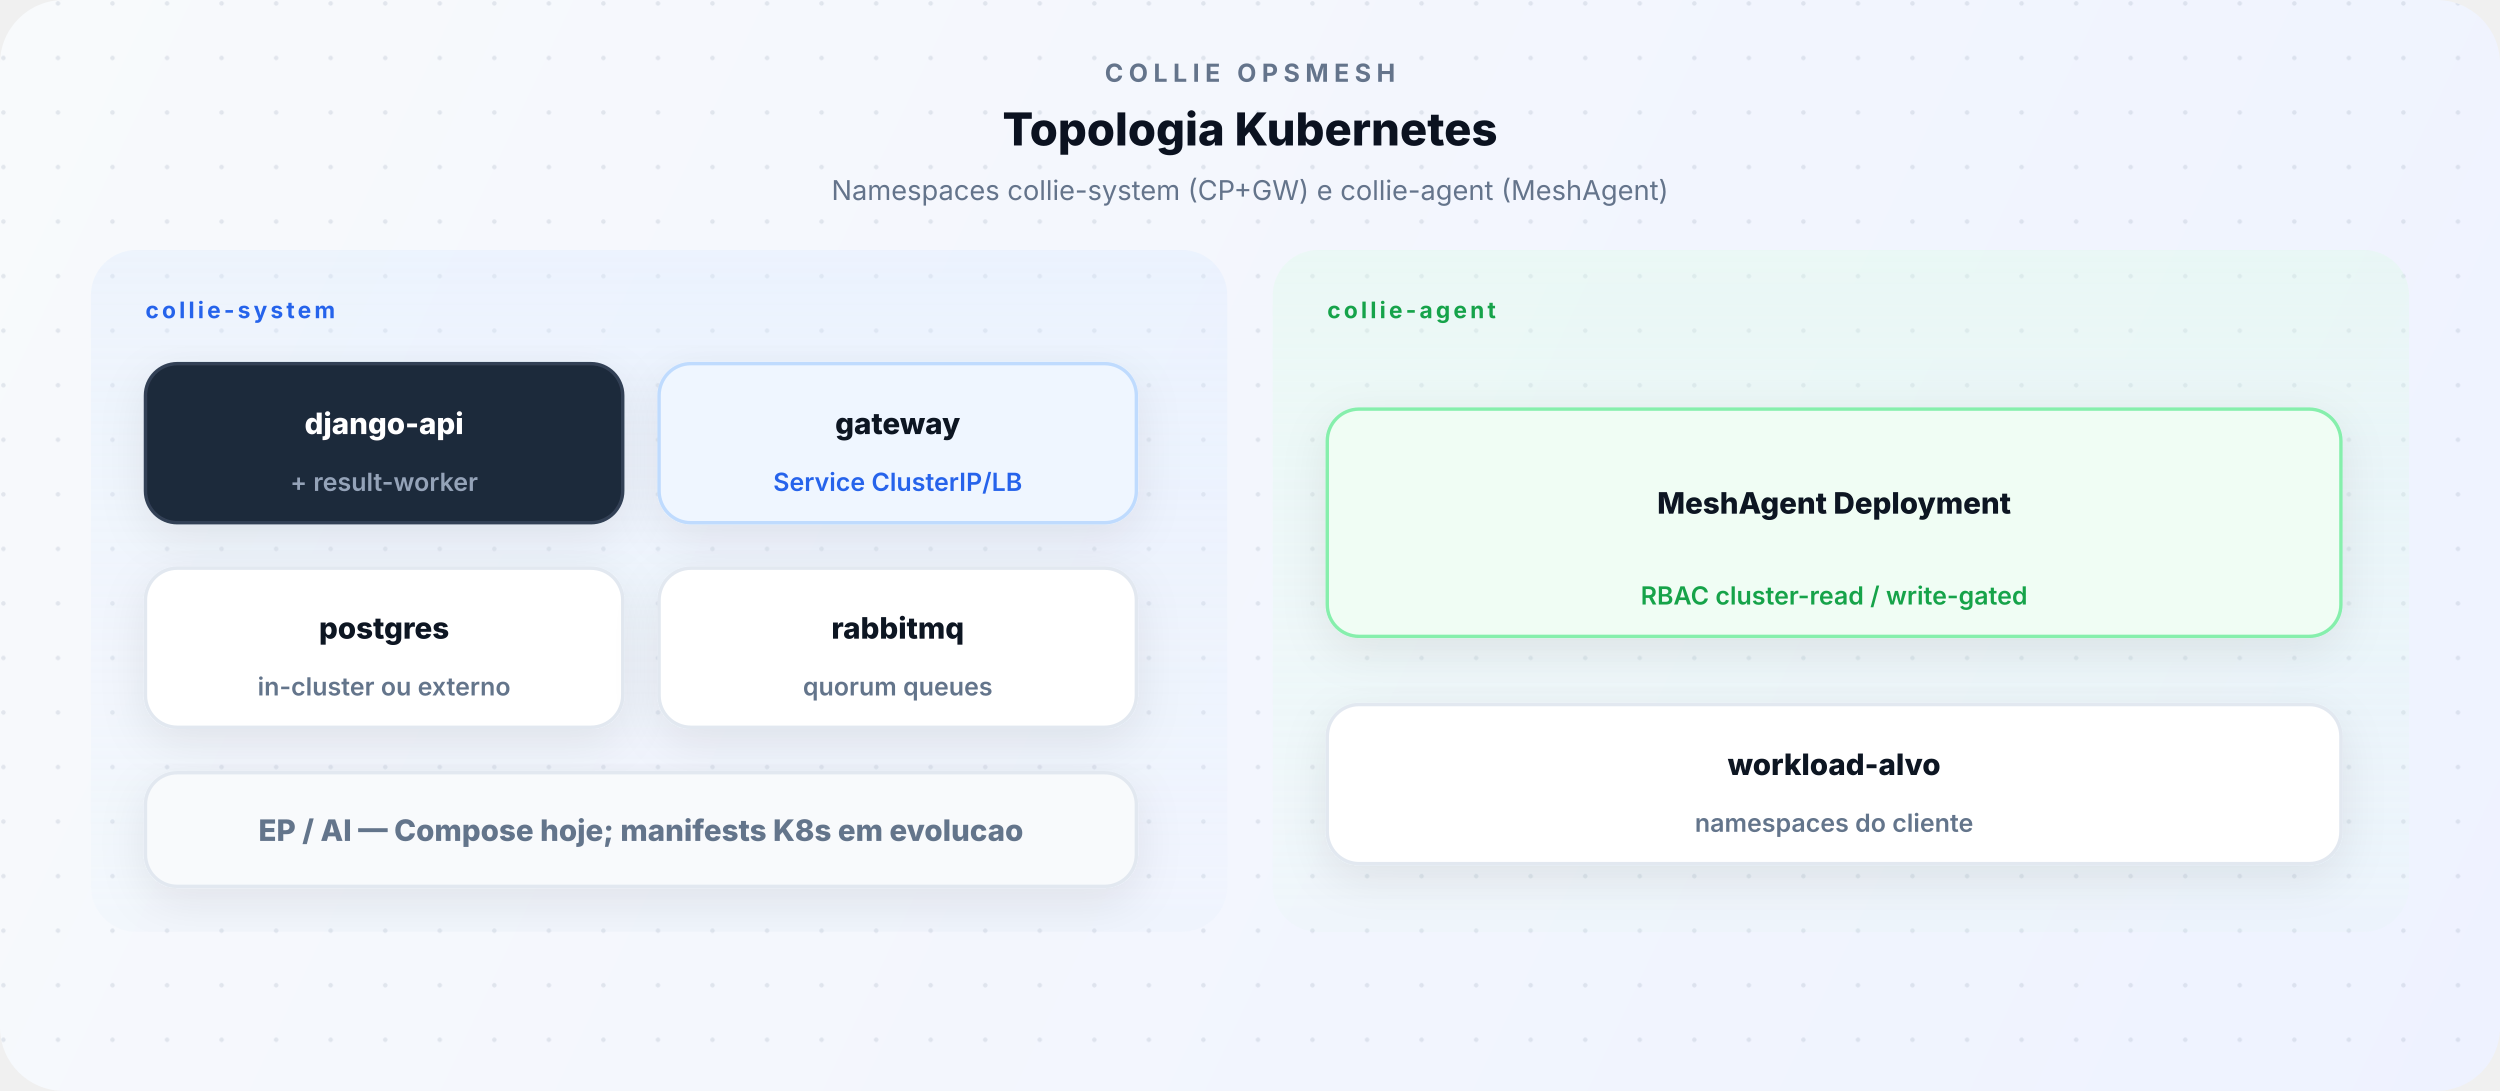
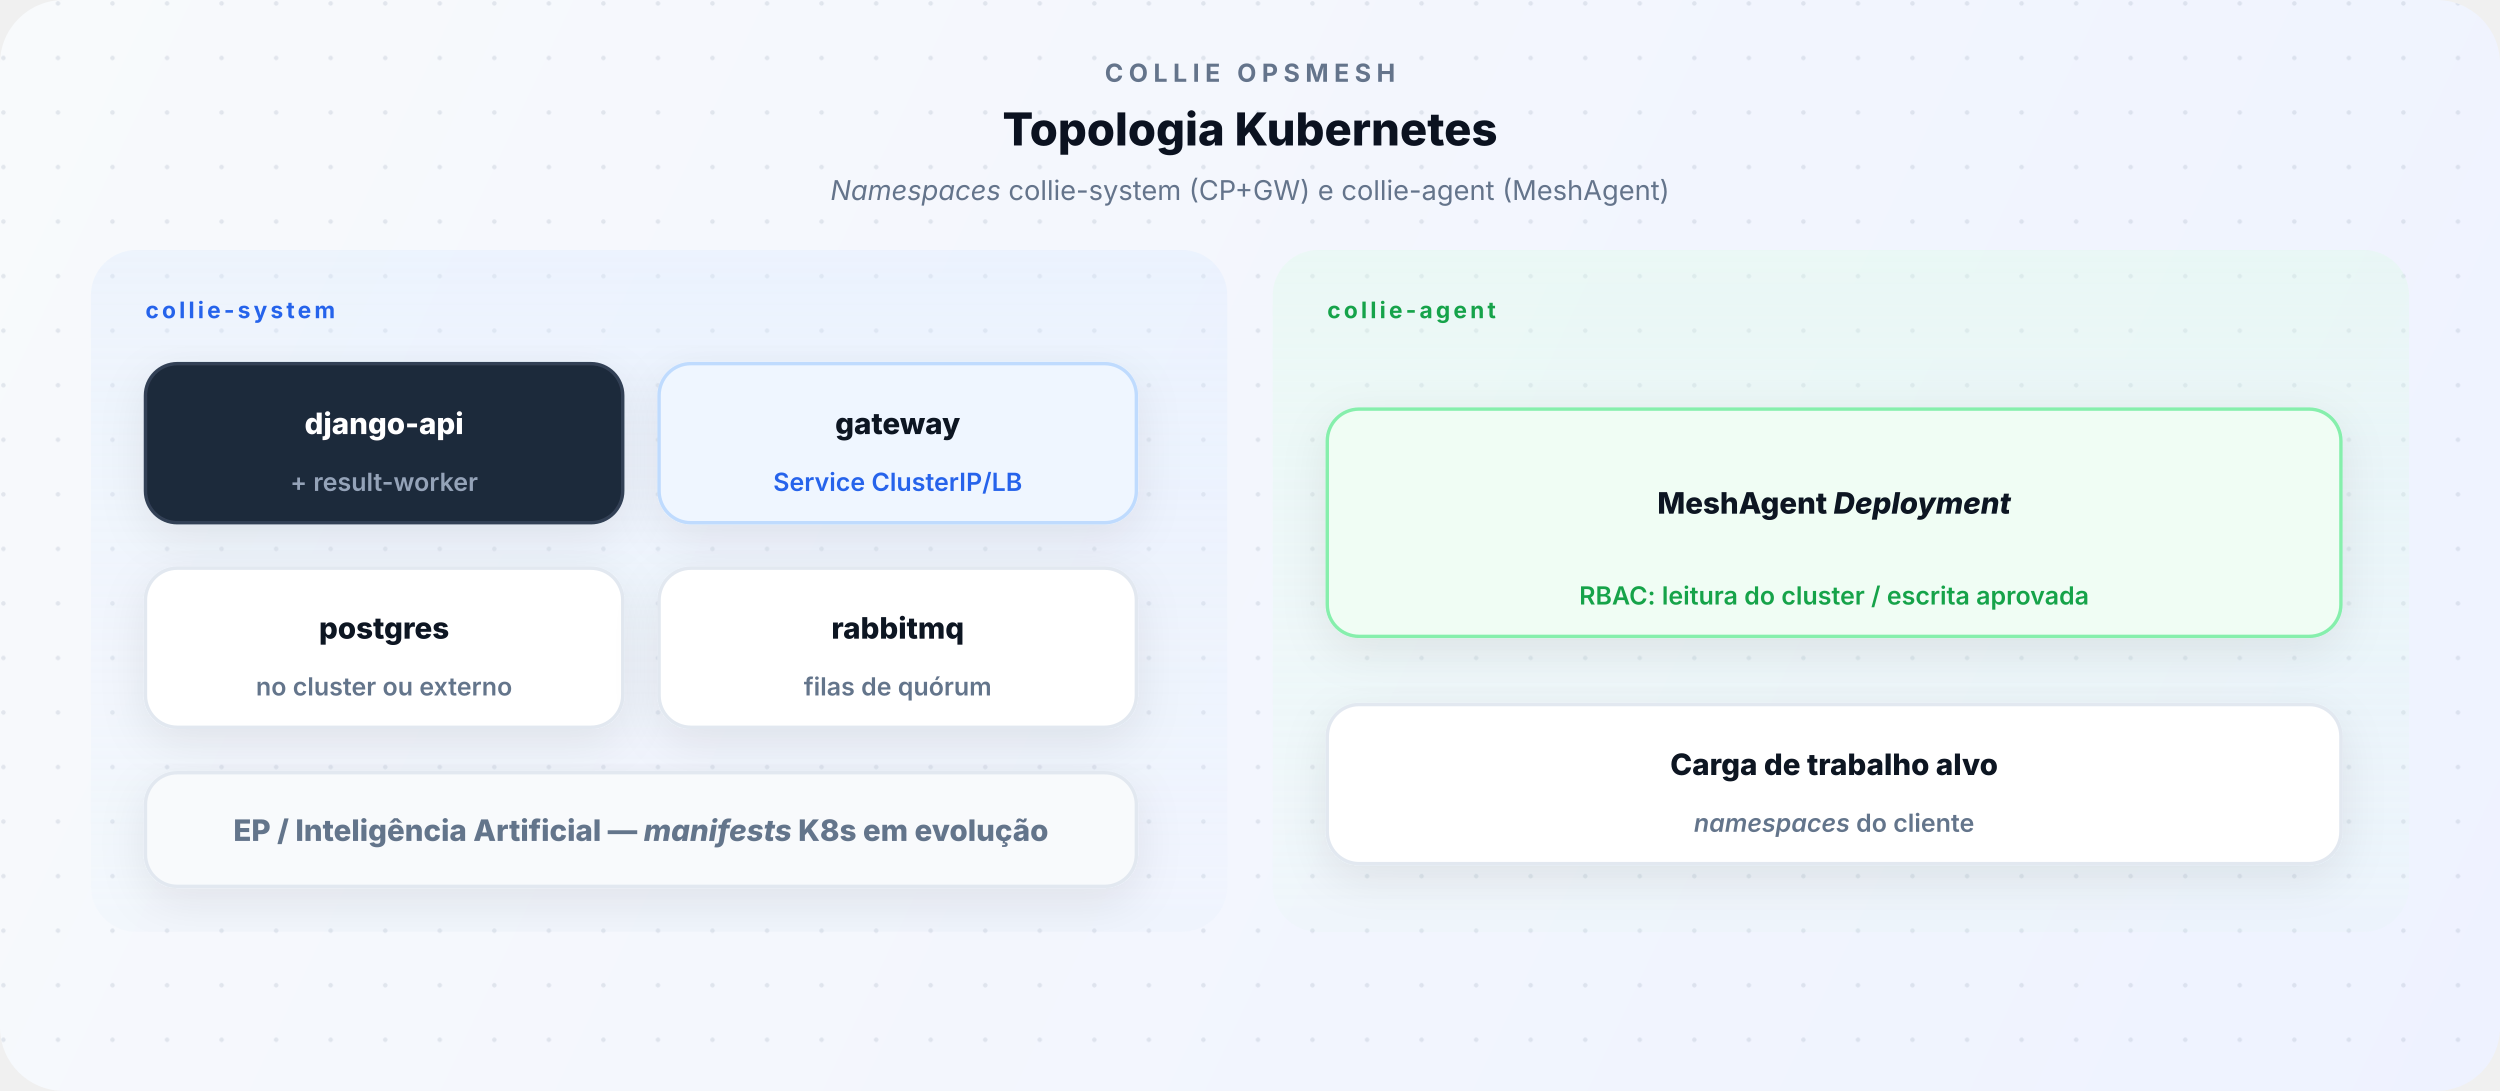
<svg xmlns="http://www.w3.org/2000/svg" width="1100" height="480" viewBox="0 0 1100 480" fill="none" role="img" aria-labelledby="t d">
  <defs>
    <linearGradient id="bg" x1="0" y1="0" x2="1100" y2="520" gradientUnits="userSpaceOnUse">
      <stop offset="0%" stop-color="#F8FAFC" />
      <stop offset="100%" stop-color="#EEF2FF" />
    </linearGradient>
    <linearGradient id="cpGrad" x1="0" y1="0" x2="500" y2="200" gradientUnits="userSpaceOnUse">
      <stop offset="0%" stop-color="#141B2D" />
      <stop offset="100%" stop-color="#0B1220" />
    </linearGradient>
    <linearGradient id="zoneCollie" x1="0" y1="0" x2="0" y2="400" gradientUnits="userSpaceOnUse">
      <stop offset="0%" stop-color="#DBEAFE" stop-opacity="0.45" />
      <stop offset="100%" stop-color="#DBEAFE" stop-opacity="0.12" />
    </linearGradient>
    <linearGradient id="zoneClient" x1="0" y1="0" x2="0" y2="400" gradientUnits="userSpaceOnUse">
      <stop offset="0%" stop-color="#DCFCE7" stop-opacity="0.45" />
      <stop offset="100%" stop-color="#DCFCE7" stop-opacity="0.12" />
    </linearGradient>
    <filter id="sh" x="-20%" y="-20%" width="140%" height="160%">
      <feDropShadow dx="0" dy="6" stdDeviation="10" flood-color="#0B1220" flood-opacity="0.08" />
    </filter>
    <marker id="arrB" markerWidth="8" markerHeight="8" refX="6" refY="3" orient="auto">
      <path d="M0 0l6 3-6 3" fill="none" stroke="#2563EB" stroke-width="1.5" />
    </marker>
    <marker id="arrG" markerWidth="8" markerHeight="8" refX="6" refY="3" orient="auto">
      <path d="M0 0l6 3-6 3" fill="none" stroke="#16A34A" stroke-width="1.5" />
    </marker>
    <pattern id="dots" width="24" height="24" patternUnits="userSpaceOnUse">
      <circle cx="1.5" cy="1.5" r="1" fill="#94A3B8" opacity="0.22" />
    </pattern>
  </defs>
  <rect width="1100" height="480" rx="28" fill="url(#bg)" />
  <rect width="1100" height="480" rx="28" fill="url(#dots)" />
  <text x="550.0" y="36" font-family="Inter,Arial,sans-serif" font-size="11" font-weight="700" fill="#64748B" text-anchor="middle" letter-spacing="2.4">COLLIE OPSMESH</text>
  <text x="550.0" y="64" font-family="Inter,Arial,sans-serif" font-size="20" font-weight="800" fill="#0B1220" text-anchor="middle">Topologia Kubernetes</text>
-   <text x="550.0" y="88" font-family="Inter,Arial,sans-serif" font-size="12" fill="#64748B" text-anchor="middle">Namespaces collie-system (CP+GW) e collie-agent (MeshAgent)</text>
+   <text x="550.0" y="88" font-family="Inter,Arial,sans-serif" font-size="12" fill="#64748B" text-anchor="middle">
+     <tspan font-style="italic">Namespaces</tspan> collie-system (CP+GW) e collie-agent (MeshAgent)</text>
  <rect x="40" y="110" width="500" height="300" rx="20" fill="url(#zoneCollie)" />
  <rect x="560" y="110" width="500" height="300" rx="20" fill="url(#zoneClient)" />
  <text x="64" y="140" font-family="Inter,Arial,sans-serif" font-size="10" font-weight="700" fill="#2563EB" letter-spacing="1.4">collie-system</text>
  <text x="584" y="140" font-family="Inter,Arial,sans-serif" font-size="10" font-weight="700" fill="#16A34A" letter-spacing="1.4">collie-agent</text>
  <g filter="url(#sh)" font-family="Inter,Arial,sans-serif">
    <rect x="64" y="160" width="210" height="70" rx="14" fill="#1E293B" stroke="#334155" stroke-width="1.5" />
    <text x="169.0" y="191.0" font-size="13" font-weight="800" fill="#FFFFFF" text-anchor="middle">django-api</text>
    <text x="169.0" y="216" font-size="11" font-weight="600" fill="#94A3B8" text-anchor="middle">+ result-worker</text>
  </g>
  <g filter="url(#sh)" font-family="Inter,Arial,sans-serif">
    <rect x="290" y="160" width="210" height="70" rx="14" fill="#EFF6FF" stroke="#BFDBFE" stroke-width="1.5" />
    <text x="395.0" y="191.0" font-size="13" font-weight="800" fill="#0B1220" text-anchor="middle">gateway</text>
    <text x="395.0" y="216" font-size="11" font-weight="600" fill="#2563EB" text-anchor="middle">Service ClusterIP/LB</text>
  </g>
  <g filter="url(#sh)" font-family="Inter,Arial,sans-serif">
    <rect x="64" y="250" width="210" height="70" rx="14" fill="#FFFFFF" stroke="#E2E8F0" stroke-width="1.5" />
    <text x="169.0" y="281.0" font-size="13" font-weight="800" fill="#0B1220" text-anchor="middle">postgres</text>
-     <text x="169.0" y="306" font-size="11" font-weight="600" fill="#64748B" text-anchor="middle">in-cluster ou externo</text>
+     <text x="169.0" y="306" font-size="11" font-weight="600" fill="#64748B" text-anchor="middle">no cluster ou externo</text>
  </g>
  <g filter="url(#sh)" font-family="Inter,Arial,sans-serif">
    <rect x="290" y="250" width="210" height="70" rx="14" fill="#FFFFFF" stroke="#E2E8F0" stroke-width="1.5" />
    <text x="395.0" y="281.0" font-size="13" font-weight="800" fill="#0B1220" text-anchor="middle">rabbitmq</text>
-     <text x="395.0" y="306" font-size="11" font-weight="600" fill="#64748B" text-anchor="middle">quorum queues</text>
+     <text x="395.0" y="306" font-size="11" font-weight="600" fill="#64748B" text-anchor="middle">filas de quórum</text>
  </g>
  <g filter="url(#sh)" font-family="Inter,Arial,sans-serif">
    <rect x="64" y="340" width="436" height="50" rx="14" fill="#F8FAFC" stroke="#E2E8F0" stroke-width="1.5" />
-     <text x="282.0" y="370.0" font-size="13" font-weight="800" fill="#64748B" text-anchor="middle">EP / AI — Compose hoje; manifests K8s em evolucao</text>
+     <text x="282.0" y="370.0" font-size="13" font-weight="800" fill="#64748B" text-anchor="middle">EP / Inteligência Artificial — <tspan font-style="italic">manifests</tspan> K8s em evolução</text>
  </g>
  <g filter="url(#sh)" font-family="Inter,Arial,sans-serif">
    <rect x="584" y="180" width="446" height="100" rx="14" fill="#F0FDF4" stroke="#86EFAC" stroke-width="1.5" />
-     <text x="807.0" y="226.0" font-size="13" font-weight="800" fill="#0B1220" text-anchor="middle">MeshAgent Deployment</text>
-     <text x="807.0" y="266" font-size="11" font-weight="600" fill="#16A34A" text-anchor="middle">RBAC cluster-read / write-gated</text>
+     <text x="807.0" y="226.0" font-size="13" font-weight="800" fill="#0B1220" text-anchor="middle">MeshAgent <tspan font-style="italic">Deployment</tspan>
+     </text>
+     <text x="807.0" y="266" font-size="11" font-weight="600" fill="#16A34A" text-anchor="middle">RBAC: leitura do cluster / escrita aprovada</text>
  </g>
  <g filter="url(#sh)" font-family="Inter,Arial,sans-serif">
    <rect x="584" y="310" width="446" height="70" rx="14" fill="#FFFFFF" stroke="#E2E8F0" stroke-width="1.5" />
-     <text x="807.0" y="341.0" font-size="13" font-weight="800" fill="#0B1220" text-anchor="middle">workload-alvo</text>
-     <text x="807.0" y="366" font-size="11" font-weight="600" fill="#64748B" text-anchor="middle">namespaces do cliente</text>
+     <text x="807.0" y="341.0" font-size="13" font-weight="800" fill="#0B1220" text-anchor="middle">Carga de trabalho alvo</text>
+     <text x="807.0" y="366" font-size="11" font-weight="600" fill="#64748B" text-anchor="middle">
+       <tspan font-style="italic">namespaces</tspan> do cliente</text>
  </g>
</svg>
